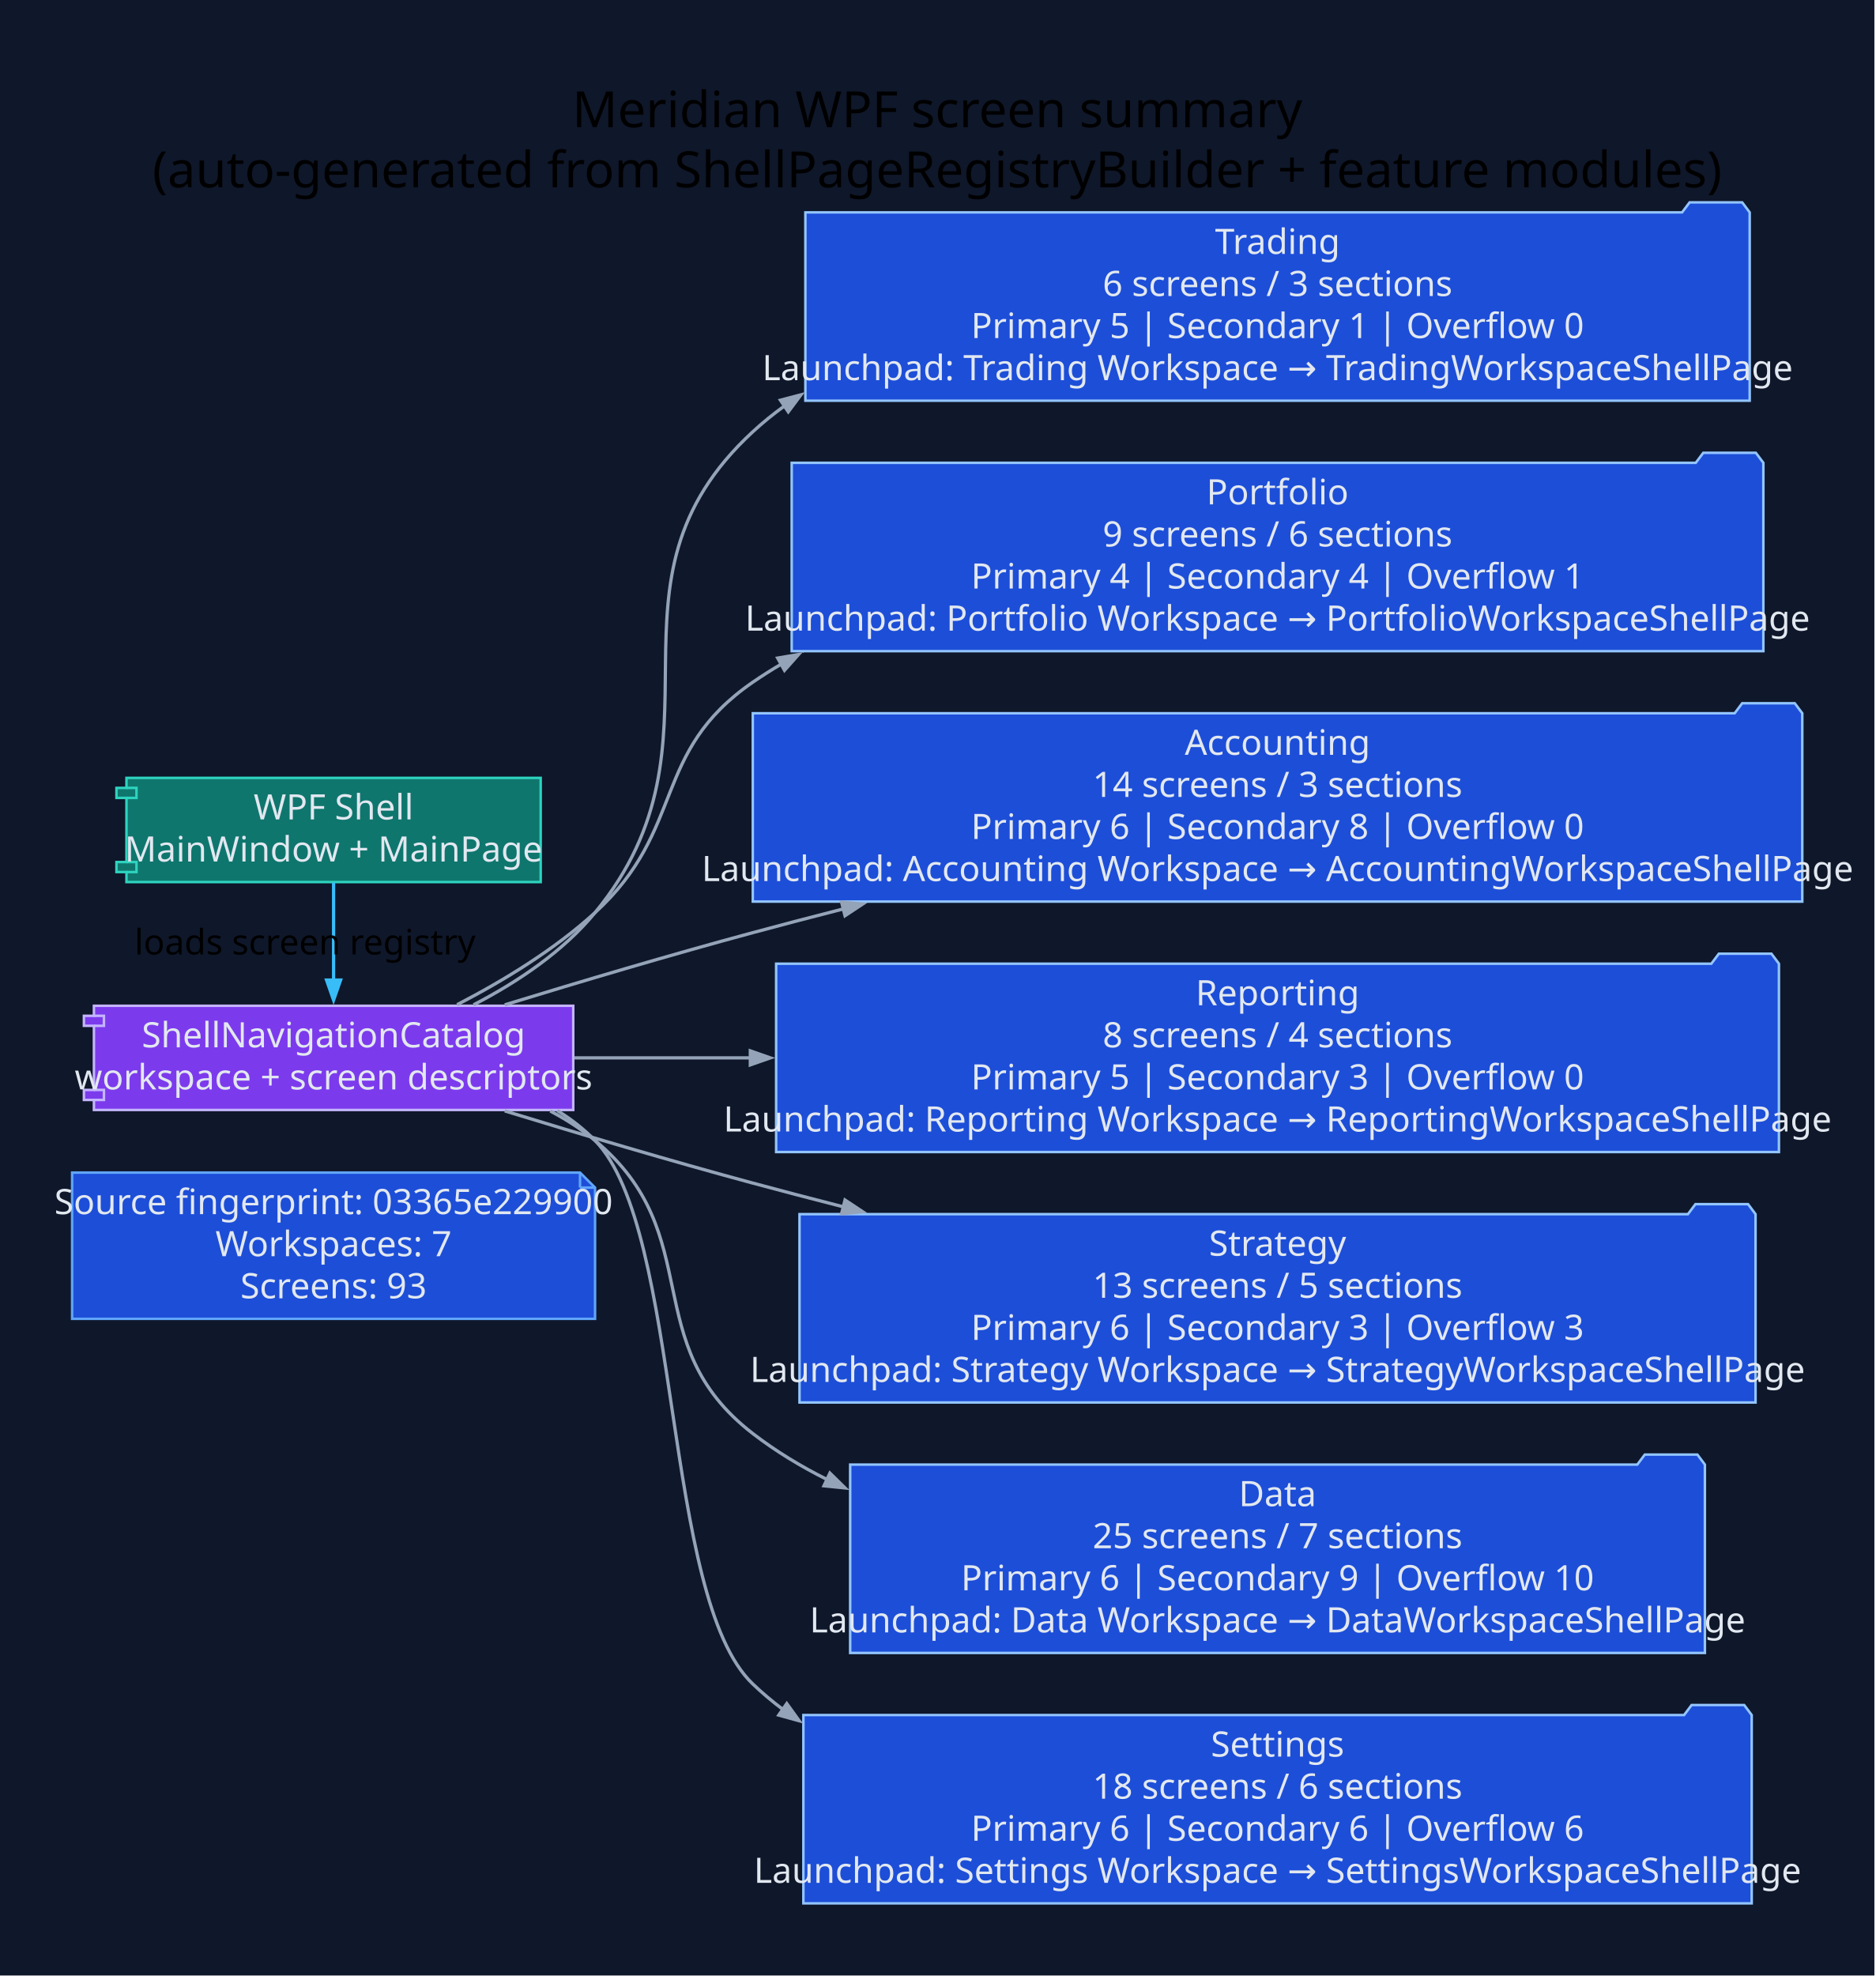
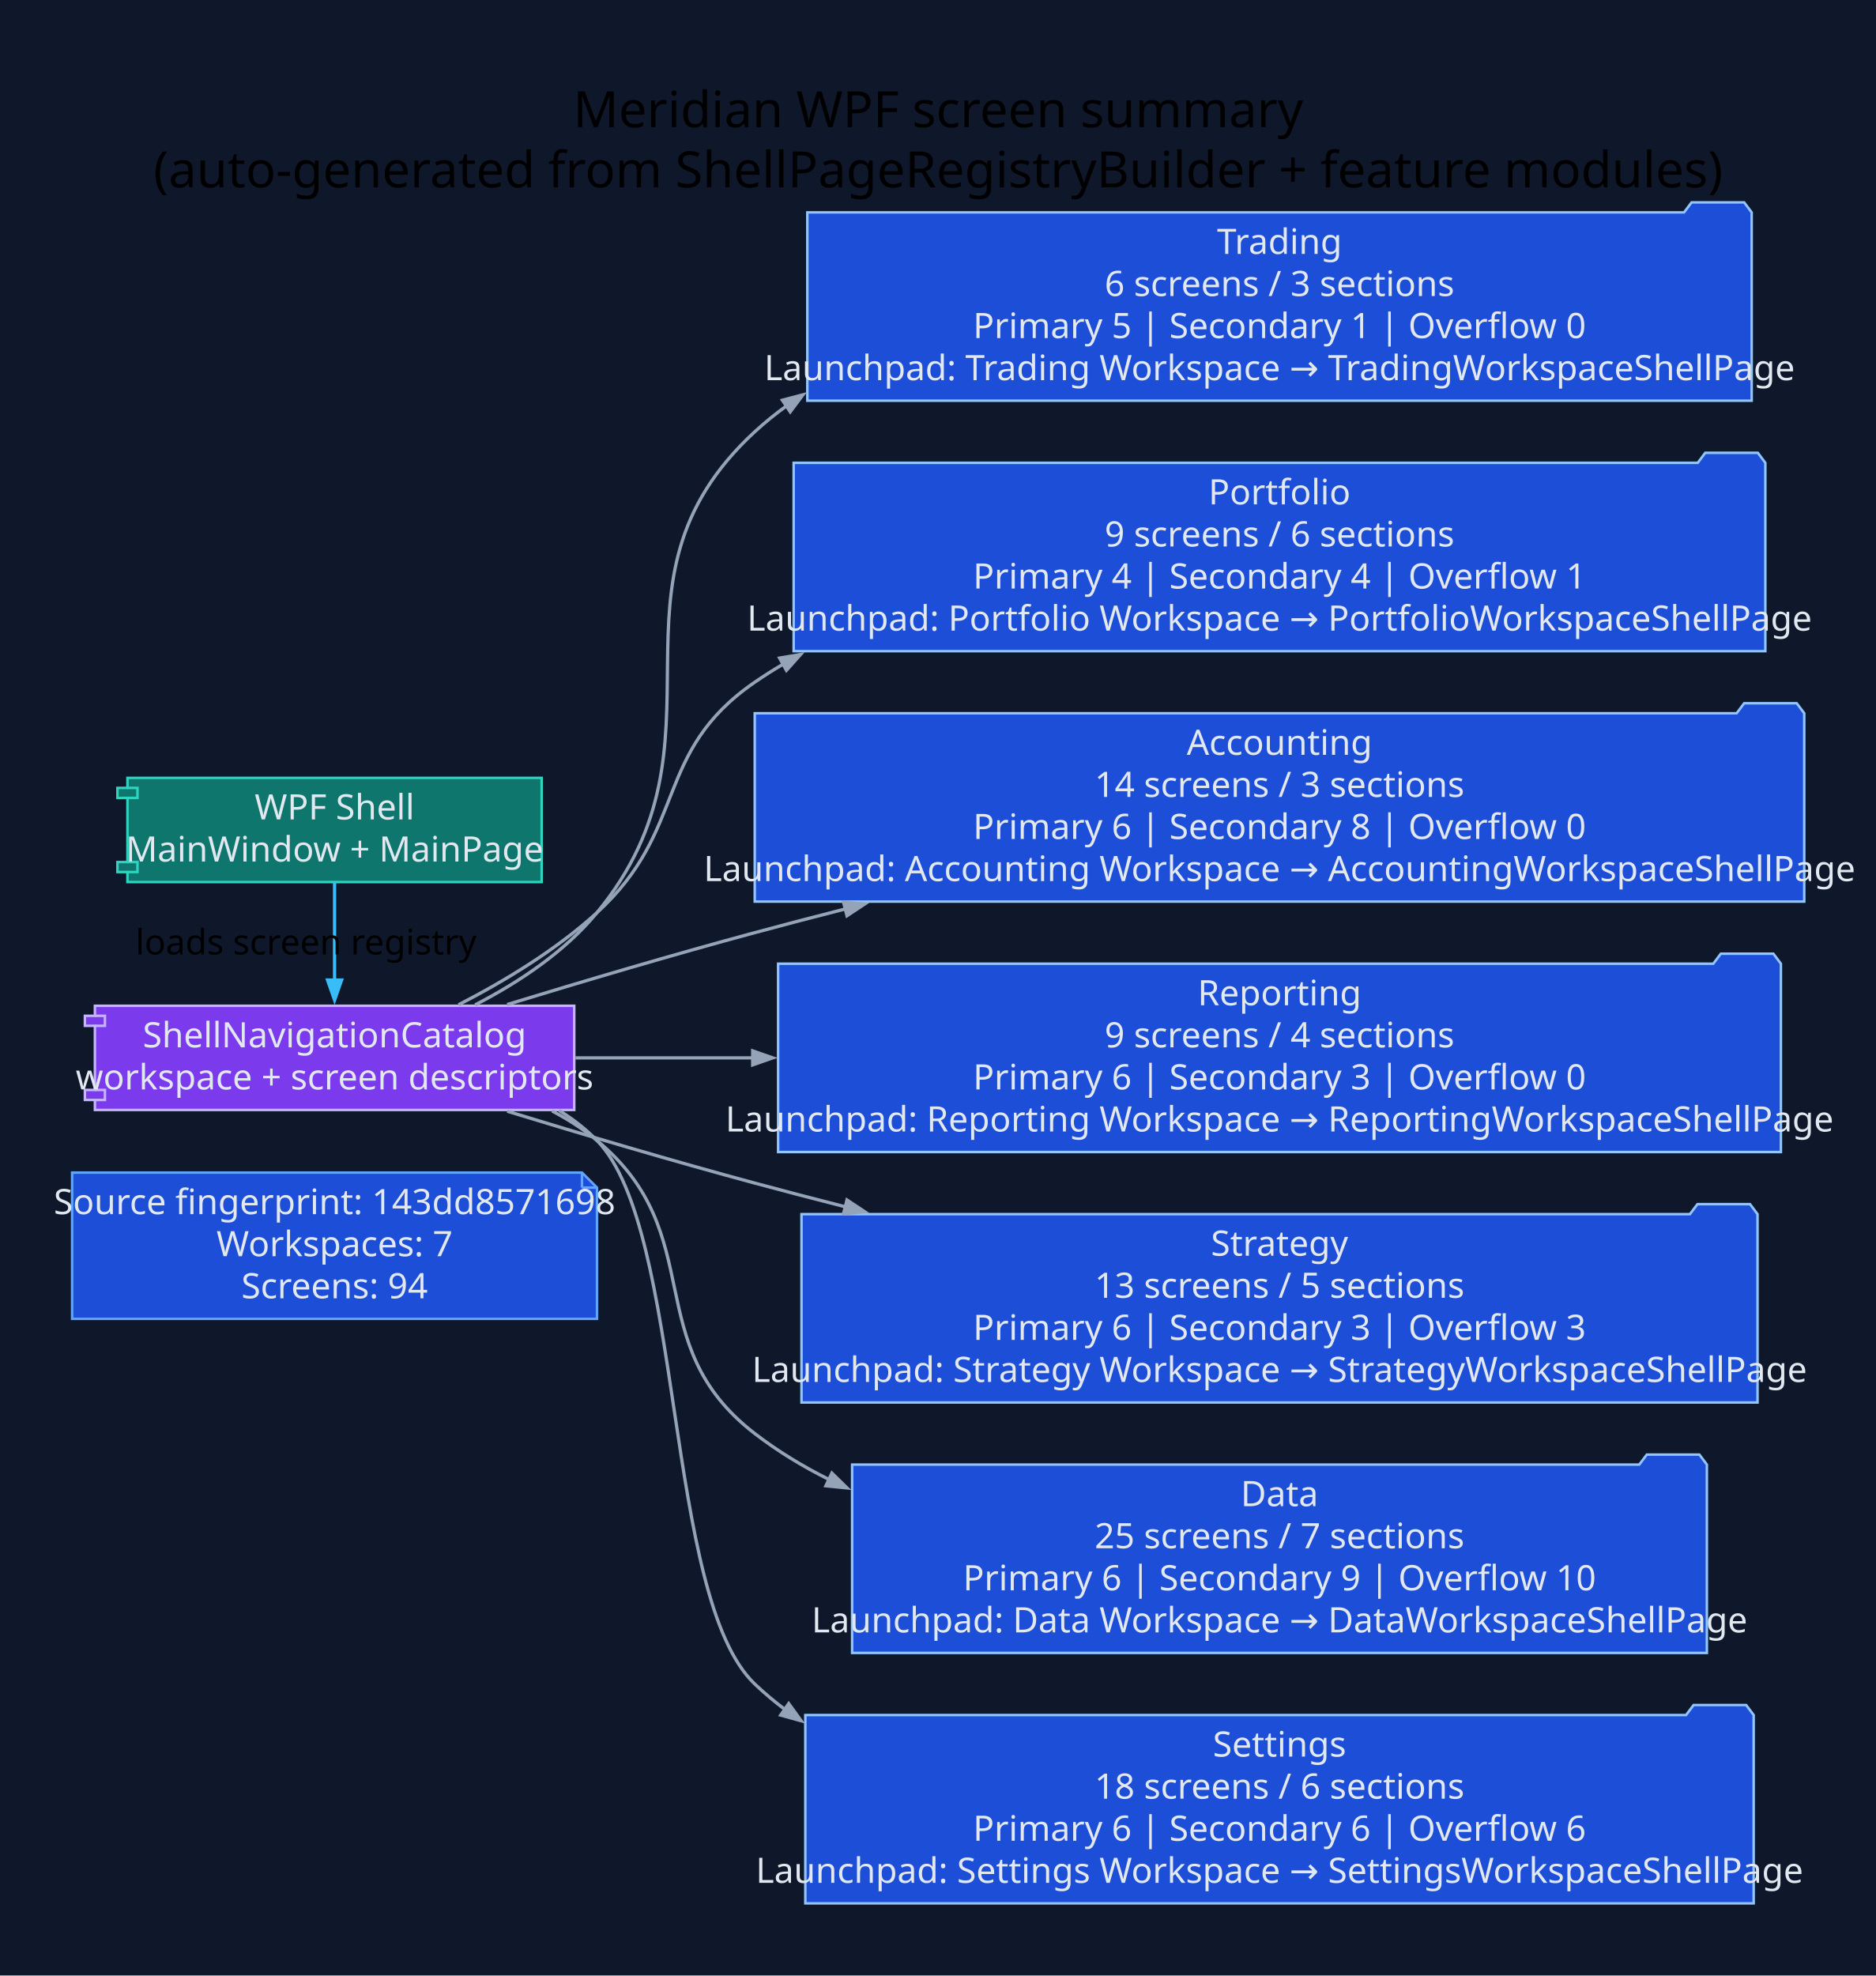
<svg xmlns="http://www.w3.org/2000/svg" width="749pt" height="789pt" viewBox="0.00 0.00 749.00 789.00">
  <g id="graph0" class="graph" transform="scale(1 1) rotate(0) translate(28.8 760)">
-     <polygon fill="#0f172a" stroke="none" points="-28.8,28.8 -28.8,-760 719.79,-760 719.79,28.8 -28.8,28.8" />
-     <text xml:space="preserve" text-anchor="middle" x="345.5" y="-709.2" font-family="Segoe UI" font-size="20.00">Meridian WPF screen summary</text>
-     <text xml:space="preserve" text-anchor="middle" x="345.5" y="-685.2" font-family="Segoe UI" font-size="20.00">(auto-generated from ShellPageRegistryBuilder + feature modules)</text>
+     <polygon fill="#0f172a" stroke="none" points="-28.8,28.8 -28.8,-760 720.58,-760 720.58,28.8 -28.8,28.8" />
+     <text xml:space="preserve" text-anchor="middle" x="345.89" y="-709.2" font-family="Segoe UI" font-size="20.00">Meridian WPF screen summary</text>
+     <text xml:space="preserve" text-anchor="middle" x="345.89" y="-685.2" font-family="Segoe UI" font-size="20.00">(auto-generated from ShellPageRegistryBuilder + feature modules)</text>
    <g id="node1" class="node">
-       <polygon fill="#1d4ed8" stroke="#60a5fa" points="202.85,-291.8 0,-291.8 0,-233.4 208.85,-233.4 208.85,-285.8 202.85,-291.8" />
-       <polyline fill="none" stroke="#60a5fa" points="202.85,-291.8 202.85,-285.8" />
-       <polyline fill="none" stroke="#60a5fa" points="208.85,-285.8 202.85,-285.8" />
-       <text xml:space="preserve" text-anchor="middle" x="104.42" y="-275.2" font-family="Segoe UI" font-size="14.00" fill="#e2e8f0">Source fingerprint: 03365e229900</text>
-       <text xml:space="preserve" text-anchor="middle" x="104.42" y="-258.4" font-family="Segoe UI" font-size="14.00" fill="#e2e8f0">Workspaces: 7</text>
-       <text xml:space="preserve" text-anchor="middle" x="104.42" y="-241.6" font-family="Segoe UI" font-size="14.00" fill="#e2e8f0">Screens: 93</text>
+       <polygon fill="#1d4ed8" stroke="#60a5fa" points="203.63,-291.8 0,-291.8 0,-233.4 209.63,-233.4 209.63,-285.8 203.63,-291.8" />
+       <polyline fill="none" stroke="#60a5fa" points="203.63,-291.8 203.63,-285.8" />
+       <polyline fill="none" stroke="#60a5fa" points="209.63,-285.8 203.63,-285.8" />
+       <text xml:space="preserve" text-anchor="middle" x="104.82" y="-275.2" font-family="Segoe UI" font-size="14.00" fill="#e2e8f0">Source fingerprint: 143dd8571698</text>
+       <text xml:space="preserve" text-anchor="middle" x="104.82" y="-258.4" font-family="Segoe UI" font-size="14.00" fill="#e2e8f0">Workspaces: 7</text>
+       <text xml:space="preserve" text-anchor="middle" x="104.82" y="-241.6" font-family="Segoe UI" font-size="14.00" fill="#e2e8f0">Screens: 94</text>
    </g>
    <g id="node2" class="node">
-       <polygon fill="#0f766e" stroke="#2dd4bf" points="187.14,-449.4 21.71,-449.4 21.71,-445.4 17.71,-445.4 17.71,-441.4 21.71,-441.4 21.71,-415.8 17.71,-415.8 17.71,-411.8 21.71,-411.8 21.71,-407.8 187.14,-407.8 187.14,-449.4" />
-       <polyline fill="none" stroke="#2dd4bf" points="21.71,-445.4 25.71,-445.4 25.71,-441.4 21.71,-441.4" />
-       <polyline fill="none" stroke="#2dd4bf" points="21.71,-415.8 25.71,-415.8 25.71,-411.8 21.71,-411.8" />
-       <text xml:space="preserve" text-anchor="middle" x="104.42" y="-432.8" font-family="Segoe UI" font-size="14.00" fill="#e2e8f0">WPF Shell</text>
-       <text xml:space="preserve" text-anchor="middle" x="104.42" y="-416" font-family="Segoe UI" font-size="14.00" fill="#e2e8f0">MainWindow + MainPage</text>
+       <polygon fill="#0f766e" stroke="#2dd4bf" points="187.53,-449.4 22.1,-449.4 22.1,-445.4 18.1,-445.4 18.1,-441.4 22.1,-441.4 22.1,-415.8 18.1,-415.8 18.1,-411.8 22.1,-411.8 22.1,-407.8 187.53,-407.8 187.53,-449.4" />
+       <polyline fill="none" stroke="#2dd4bf" points="22.1,-445.4 26.1,-445.4 26.1,-441.4 22.1,-441.4" />
+       <polyline fill="none" stroke="#2dd4bf" points="22.1,-415.8 26.1,-415.8 26.1,-411.8 22.1,-411.8" />
+       <text xml:space="preserve" text-anchor="middle" x="104.82" y="-432.8" font-family="Segoe UI" font-size="14.00" fill="#e2e8f0">WPF Shell</text>
+       <text xml:space="preserve" text-anchor="middle" x="104.82" y="-416" font-family="Segoe UI" font-size="14.00" fill="#e2e8f0">MainWindow + MainPage</text>
    </g>
    <g id="node3" class="node">
-       <polygon fill="#7c3aed" stroke="#c4b5fd" points="200.14,-358.4 8.71,-358.4 8.71,-354.4 4.71,-354.4 4.71,-350.4 8.71,-350.4 8.71,-324.8 4.71,-324.8 4.71,-320.8 8.71,-320.8 8.71,-316.8 200.14,-316.8 200.14,-358.4" />
-       <polyline fill="none" stroke="#c4b5fd" points="8.71,-354.4 12.71,-354.4 12.71,-350.4 8.71,-350.4" />
-       <polyline fill="none" stroke="#c4b5fd" points="8.71,-324.8 12.71,-324.8 12.71,-320.8 8.71,-320.8" />
-       <text xml:space="preserve" text-anchor="middle" x="104.42" y="-341.8" font-family="Segoe UI" font-size="14.00" fill="#e2e8f0">ShellNavigationCatalog</text>
-       <text xml:space="preserve" text-anchor="middle" x="104.42" y="-325" font-family="Segoe UI" font-size="14.00" fill="#e2e8f0">workspace + screen descriptors</text>
+       <polygon fill="#7c3aed" stroke="#c4b5fd" points="200.54,-358.4 9.1,-358.4 9.1,-354.4 5.1,-354.4 5.1,-350.4 9.1,-350.4 9.1,-324.8 5.1,-324.8 5.1,-320.8 9.1,-320.8 9.1,-316.8 200.54,-316.8 200.54,-358.4" />
+       <polyline fill="none" stroke="#c4b5fd" points="9.1,-354.4 13.1,-354.4 13.1,-350.4 9.1,-350.4" />
+       <polyline fill="none" stroke="#c4b5fd" points="9.1,-324.8 13.1,-324.8 13.1,-320.8 9.1,-320.8" />
+       <text xml:space="preserve" text-anchor="middle" x="104.82" y="-341.8" font-family="Segoe UI" font-size="14.00" fill="#e2e8f0">ShellNavigationCatalog</text>
+       <text xml:space="preserve" text-anchor="middle" x="104.82" y="-325" font-family="Segoe UI" font-size="14.00" fill="#e2e8f0">workspace + screen descriptors</text>
    </g>
    <g id="edge1" class="edge">
-       <path fill="none" stroke="#38bdf8" stroke-width="1.3" d="M104.42,-407.61C104.42,-396.03 104.42,-381.43 104.42,-368.56" />
-       <polygon fill="#38bdf8" stroke="#38bdf8" stroke-width="1.3" points="107.22,-368.67 104.42,-360.67 101.62,-368.67 107.22,-368.67" />
-       <text xml:space="preserve" text-anchor="middle" x="93.02" y="-378.9" font-family="Segoe UI" font-size="14.00">loads screen registry</text>
+       <path fill="none" stroke="#38bdf8" stroke-width="1.3" d="M104.82,-407.61C104.82,-396.03 104.82,-381.43 104.82,-368.56" />
+       <polygon fill="#38bdf8" stroke="#38bdf8" stroke-width="1.3" points="107.62,-368.67 104.82,-360.67 102.02,-368.67 107.62,-368.67" />
+       <text xml:space="preserve" text-anchor="middle" x="93.42" y="-378.9" font-family="Segoe UI" font-size="14.00">loads screen registry</text>
    </g>
    <g id="node4" class="node">
-       <polygon fill="#1d4ed8" stroke="#93c5fd" points="669.99,-675.2 666.99,-679.2 645.99,-679.2 642.99,-675.2 292.85,-675.2 292.85,-600 669.99,-600 669.99,-675.2" />
-       <text xml:space="preserve" text-anchor="middle" x="481.42" y="-658.6" font-family="Segoe UI" font-size="14.00" fill="#e2e8f0">Trading</text>
-       <text xml:space="preserve" text-anchor="middle" x="481.42" y="-641.8" font-family="Segoe UI" font-size="14.00" fill="#e2e8f0">6 screens / 3 sections</text>
-       <text xml:space="preserve" text-anchor="middle" x="481.42" y="-625" font-family="Segoe UI" font-size="14.00" fill="#e2e8f0">Primary 5 | Secondary 1 | Overflow 0</text>
-       <text xml:space="preserve" text-anchor="middle" x="481.42" y="-608.2" font-family="Segoe UI" font-size="14.00" fill="#e2e8f0">Launchpad: Trading Workspace → TradingWorkspaceShellPage</text>
+       <polygon fill="#1d4ed8" stroke="#93c5fd" points="670.78,-675.2 667.78,-679.2 646.78,-679.2 643.78,-675.2 293.63,-675.2 293.63,-600 670.78,-600 670.78,-675.2" />
+       <text xml:space="preserve" text-anchor="middle" x="482.21" y="-658.6" font-family="Segoe UI" font-size="14.00" fill="#e2e8f0">Trading</text>
+       <text xml:space="preserve" text-anchor="middle" x="482.21" y="-641.8" font-family="Segoe UI" font-size="14.00" fill="#e2e8f0">6 screens / 3 sections</text>
+       <text xml:space="preserve" text-anchor="middle" x="482.21" y="-625" font-family="Segoe UI" font-size="14.00" fill="#e2e8f0">Primary 5 | Secondary 1 | Overflow 0</text>
+       <text xml:space="preserve" text-anchor="middle" x="482.21" y="-608.2" font-family="Segoe UI" font-size="14.00" fill="#e2e8f0">Launchpad: Trading Workspace → TradingWorkspaceShellPage</text>
    </g>
    <g id="edge2" class="edge">
-       <path fill="none" stroke="#94a3b8" stroke-width="1.3" d="M160.34,-358.8C177.87,-367.87 196.03,-380.02 208.85,-395.6 265.9,-464.96 205.8,-526.74 271.85,-587.6 275.87,-591.31 280.12,-594.75 284.55,-597.95" />
-       <polygon fill="#94a3b8" stroke="#94a3b8" stroke-width="1.3" points="282.89,-600.21 291.09,-602.36 286.02,-595.57 282.89,-600.21" />
+       <path fill="none" stroke="#94a3b8" stroke-width="1.3" d="M160.94,-358.76C178.54,-367.83 196.77,-379.98 209.63,-395.6 266.75,-464.91 206.59,-526.74 272.63,-587.6 276.66,-591.31 280.9,-594.75 285.34,-597.95" />
+       <polygon fill="#94a3b8" stroke="#94a3b8" stroke-width="1.3" points="283.68,-600.21 291.88,-602.36 286.81,-595.57 283.68,-600.21" />
    </g>
    <g id="node5" class="node">
-       <polygon fill="#1d4ed8" stroke="#93c5fd" points="675.45,-575.2 672.45,-579.2 651.45,-579.2 648.45,-575.2 287.39,-575.2 287.39,-500 675.45,-500 675.45,-575.2" />
-       <text xml:space="preserve" text-anchor="middle" x="481.42" y="-558.6" font-family="Segoe UI" font-size="14.00" fill="#e2e8f0">Portfolio</text>
-       <text xml:space="preserve" text-anchor="middle" x="481.42" y="-541.8" font-family="Segoe UI" font-size="14.00" fill="#e2e8f0">9 screens / 6 sections</text>
-       <text xml:space="preserve" text-anchor="middle" x="481.42" y="-525" font-family="Segoe UI" font-size="14.00" fill="#e2e8f0">Primary 4 | Secondary 4 | Overflow 1</text>
-       <text xml:space="preserve" text-anchor="middle" x="481.42" y="-508.2" font-family="Segoe UI" font-size="14.00" fill="#e2e8f0">Launchpad: Portfolio Workspace → PortfolioWorkspaceShellPage</text>
+       <polygon fill="#1d4ed8" stroke="#93c5fd" points="676.24,-575.2 673.24,-579.2 652.24,-579.2 649.24,-575.2 288.17,-575.2 288.17,-500 676.24,-500 676.24,-575.2" />
+       <text xml:space="preserve" text-anchor="middle" x="482.21" y="-558.6" font-family="Segoe UI" font-size="14.00" fill="#e2e8f0">Portfolio</text>
+       <text xml:space="preserve" text-anchor="middle" x="482.21" y="-541.8" font-family="Segoe UI" font-size="14.00" fill="#e2e8f0">9 screens / 6 sections</text>
+       <text xml:space="preserve" text-anchor="middle" x="482.21" y="-525" font-family="Segoe UI" font-size="14.00" fill="#e2e8f0">Primary 4 | Secondary 4 | Overflow 1</text>
+       <text xml:space="preserve" text-anchor="middle" x="482.21" y="-508.2" font-family="Segoe UI" font-size="14.00" fill="#e2e8f0">Launchpad: Portfolio Workspace → PortfolioWorkspaceShellPage</text>
    </g>
    <g id="edge3" class="edge">
-       <path fill="none" stroke="#94a3b8" stroke-width="1.3" d="M153.75,-358.84C172.25,-368.4 192.74,-380.87 208.85,-395.6 245.42,-429.04 231.03,-459.5 271.85,-487.6 275.53,-490.13 279.32,-492.54 283.21,-494.82" />
-       <polygon fill="#94a3b8" stroke="#94a3b8" stroke-width="1.3" points="281.79,-497.24 290.14,-498.67 284.51,-492.34 281.79,-497.24" />
+       <path fill="none" stroke="#94a3b8" stroke-width="1.3" d="M154.33,-358.81C172.9,-368.36 193.47,-380.84 209.63,-395.6 246.23,-429.01 231.81,-459.5 272.63,-487.6 276.31,-490.13 280.11,-492.54 283.99,-494.82" />
+       <polygon fill="#94a3b8" stroke="#94a3b8" stroke-width="1.3" points="282.57,-497.24 290.93,-498.67 285.29,-492.34 282.57,-497.24" />
    </g>
    <g id="node6" class="node">
-       <polygon fill="#1d4ed8" stroke="#93c5fd" points="690.99,-475.2 687.99,-479.2 666.99,-479.2 663.99,-475.2 271.85,-475.2 271.85,-400 690.99,-400 690.99,-475.2" />
-       <text xml:space="preserve" text-anchor="middle" x="481.42" y="-458.6" font-family="Segoe UI" font-size="14.00" fill="#e2e8f0">Accounting</text>
-       <text xml:space="preserve" text-anchor="middle" x="481.42" y="-441.8" font-family="Segoe UI" font-size="14.00" fill="#e2e8f0">14 screens / 3 sections</text>
-       <text xml:space="preserve" text-anchor="middle" x="481.42" y="-425" font-family="Segoe UI" font-size="14.00" fill="#e2e8f0">Primary 6 | Secondary 8 | Overflow 0</text>
-       <text xml:space="preserve" text-anchor="middle" x="481.42" y="-408.2" font-family="Segoe UI" font-size="14.00" fill="#e2e8f0">Launchpad: Accounting Workspace → AccountingWorkspaceShellPage</text>
+       <polygon fill="#1d4ed8" stroke="#93c5fd" points="691.78,-475.2 688.78,-479.2 667.78,-479.2 664.78,-475.2 272.63,-475.2 272.63,-400 691.78,-400 691.78,-475.2" />
+       <text xml:space="preserve" text-anchor="middle" x="482.21" y="-458.6" font-family="Segoe UI" font-size="14.00" fill="#e2e8f0">Accounting</text>
+       <text xml:space="preserve" text-anchor="middle" x="482.21" y="-441.8" font-family="Segoe UI" font-size="14.00" fill="#e2e8f0">14 screens / 3 sections</text>
+       <text xml:space="preserve" text-anchor="middle" x="482.21" y="-425" font-family="Segoe UI" font-size="14.00" fill="#e2e8f0">Primary 6 | Secondary 8 | Overflow 0</text>
+       <text xml:space="preserve" text-anchor="middle" x="482.21" y="-408.2" font-family="Segoe UI" font-size="14.00" fill="#e2e8f0">Launchpad: Accounting Workspace → AccountingWorkspaceShellPage</text>
    </g>
    <g id="edge4" class="edge">
-       <path fill="none" stroke="#94a3b8" stroke-width="1.3" d="M172.79,-358.78C202.97,-368.03 239.08,-378.76 271.85,-387.6 283.67,-390.79 295.89,-393.98 308.21,-397.13" />
-       <polygon fill="#94a3b8" stroke="#94a3b8" stroke-width="1.3" points="307.31,-399.79 315.75,-399.04 308.68,-394.36 307.31,-399.79" />
+       <path fill="none" stroke="#94a3b8" stroke-width="1.3" d="M173.75,-358.9C203.92,-368.12 239.94,-378.79 272.63,-387.6 284.45,-390.79 296.68,-393.98 309,-397.12" />
+       <polygon fill="#94a3b8" stroke="#94a3b8" stroke-width="1.3" points="308.09,-399.78 316.54,-399.03 309.47,-394.35 308.09,-399.78" />
    </g>
    <g id="node7" class="node">
-       <polygon fill="#1d4ed8" stroke="#93c5fd" points="681.67,-375.2 678.67,-379.2 657.67,-379.2 654.67,-375.2 281.17,-375.2 281.17,-300 681.67,-300 681.67,-375.2" />
-       <text xml:space="preserve" text-anchor="middle" x="481.42" y="-358.6" font-family="Segoe UI" font-size="14.00" fill="#e2e8f0">Reporting</text>
-       <text xml:space="preserve" text-anchor="middle" x="481.42" y="-341.8" font-family="Segoe UI" font-size="14.00" fill="#e2e8f0">8 screens / 4 sections</text>
-       <text xml:space="preserve" text-anchor="middle" x="481.42" y="-325" font-family="Segoe UI" font-size="14.00" fill="#e2e8f0">Primary 5 | Secondary 3 | Overflow 0</text>
-       <text xml:space="preserve" text-anchor="middle" x="481.42" y="-308.2" font-family="Segoe UI" font-size="14.00" fill="#e2e8f0">Launchpad: Reporting Workspace → ReportingWorkspaceShellPage</text>
+       <polygon fill="#1d4ed8" stroke="#93c5fd" points="682.45,-375.2 679.45,-379.2 658.45,-379.2 655.45,-375.2 281.96,-375.2 281.96,-300 682.45,-300 682.45,-375.2" />
+       <text xml:space="preserve" text-anchor="middle" x="482.21" y="-358.6" font-family="Segoe UI" font-size="14.00" fill="#e2e8f0">Reporting</text>
+       <text xml:space="preserve" text-anchor="middle" x="482.21" y="-341.8" font-family="Segoe UI" font-size="14.00" fill="#e2e8f0">9 screens / 4 sections</text>
+       <text xml:space="preserve" text-anchor="middle" x="482.21" y="-325" font-family="Segoe UI" font-size="14.00" fill="#e2e8f0">Primary 6 | Secondary 3 | Overflow 0</text>
+       <text xml:space="preserve" text-anchor="middle" x="482.21" y="-308.2" font-family="Segoe UI" font-size="14.00" fill="#e2e8f0">Launchpad: Reporting Workspace → ReportingWorkspaceShellPage</text>
    </g>
    <g id="edge5" class="edge">
-       <path fill="none" stroke="#94a3b8" stroke-width="1.3" d="M200.54,-337.6C222.37,-337.6 246.44,-337.6 271.02,-337.6" />
-       <polygon fill="#94a3b8" stroke="#94a3b8" stroke-width="1.3" points="270.86,-340.4 278.86,-337.6 270.86,-334.8 270.86,-340.4" />
+       <path fill="none" stroke="#94a3b8" stroke-width="1.3" d="M201.03,-337.6C222.99,-337.6 247.19,-337.6 271.91,-337.6" />
+       <polygon fill="#94a3b8" stroke="#94a3b8" stroke-width="1.3" points="271.8,-340.4 279.8,-337.6 271.8,-334.8 271.8,-340.4" />
    </g>
    <g id="node8" class="node">
-       <polygon fill="#1d4ed8" stroke="#93c5fd" points="672.33,-275.2 669.33,-279.2 648.33,-279.2 645.33,-275.2 290.51,-275.2 290.51,-200 672.33,-200 672.33,-275.2" />
-       <text xml:space="preserve" text-anchor="middle" x="481.42" y="-258.6" font-family="Segoe UI" font-size="14.00" fill="#e2e8f0">Strategy</text>
-       <text xml:space="preserve" text-anchor="middle" x="481.42" y="-241.8" font-family="Segoe UI" font-size="14.00" fill="#e2e8f0">13 screens / 5 sections</text>
-       <text xml:space="preserve" text-anchor="middle" x="481.42" y="-225" font-family="Segoe UI" font-size="14.00" fill="#e2e8f0">Primary 6 | Secondary 3 | Overflow 3</text>
-       <text xml:space="preserve" text-anchor="middle" x="481.42" y="-208.2" font-family="Segoe UI" font-size="14.00" fill="#e2e8f0">Launchpad: Strategy Workspace → StrategyWorkspaceShellPage</text>
+       <polygon fill="#1d4ed8" stroke="#93c5fd" points="673.12,-275.2 670.12,-279.2 649.12,-279.2 646.12,-275.2 291.3,-275.2 291.3,-200 673.12,-200 673.12,-275.2" />
+       <text xml:space="preserve" text-anchor="middle" x="482.21" y="-258.6" font-family="Segoe UI" font-size="14.00" fill="#e2e8f0">Strategy</text>
+       <text xml:space="preserve" text-anchor="middle" x="482.21" y="-241.8" font-family="Segoe UI" font-size="14.00" fill="#e2e8f0">13 screens / 5 sections</text>
+       <text xml:space="preserve" text-anchor="middle" x="482.21" y="-225" font-family="Segoe UI" font-size="14.00" fill="#e2e8f0">Primary 6 | Secondary 3 | Overflow 3</text>
+       <text xml:space="preserve" text-anchor="middle" x="482.21" y="-208.2" font-family="Segoe UI" font-size="14.00" fill="#e2e8f0">Launchpad: Strategy Workspace → StrategyWorkspaceShellPage</text>
    </g>
    <g id="edge6" class="edge">
-       <path fill="none" stroke="#94a3b8" stroke-width="1.3" d="M172.79,-316.42C202.97,-307.17 239.08,-296.44 271.85,-287.6 283.67,-284.41 295.89,-281.22 308.21,-278.07" />
-       <polygon fill="#94a3b8" stroke="#94a3b8" stroke-width="1.3" points="308.68,-280.84 315.75,-276.16 307.31,-275.41 308.68,-280.84" />
+       <path fill="none" stroke="#94a3b8" stroke-width="1.3" d="M173.75,-316.3C203.92,-307.08 239.94,-296.41 272.63,-287.6 284.45,-284.41 296.68,-281.22 309,-278.08" />
+       <polygon fill="#94a3b8" stroke="#94a3b8" stroke-width="1.3" points="309.47,-280.85 316.54,-276.17 308.09,-275.42 309.47,-280.85" />
    </g>
    <g id="node9" class="node">
-       <polygon fill="#1d4ed8" stroke="#93c5fd" points="652.1,-175.2 649.1,-179.2 628.1,-179.2 625.1,-175.2 310.74,-175.2 310.74,-100 652.1,-100 652.1,-175.2" />
-       <text xml:space="preserve" text-anchor="middle" x="481.42" y="-158.6" font-family="Segoe UI" font-size="14.00" fill="#e2e8f0">Data</text>
-       <text xml:space="preserve" text-anchor="middle" x="481.42" y="-141.8" font-family="Segoe UI" font-size="14.00" fill="#e2e8f0">25 screens / 7 sections</text>
-       <text xml:space="preserve" text-anchor="middle" x="481.42" y="-125" font-family="Segoe UI" font-size="14.00" fill="#e2e8f0">Primary 6 | Secondary 9 | Overflow 10</text>
-       <text xml:space="preserve" text-anchor="middle" x="481.42" y="-108.2" font-family="Segoe UI" font-size="14.00" fill="#e2e8f0">Launchpad: Data Workspace → DataWorkspaceShellPage</text>
+       <polygon fill="#1d4ed8" stroke="#93c5fd" points="652.89,-175.2 649.89,-179.2 628.89,-179.2 625.89,-175.2 311.52,-175.2 311.52,-100 652.89,-100 652.89,-175.2" />
+       <text xml:space="preserve" text-anchor="middle" x="482.21" y="-158.6" font-family="Segoe UI" font-size="14.00" fill="#e2e8f0">Data</text>
+       <text xml:space="preserve" text-anchor="middle" x="482.21" y="-141.8" font-family="Segoe UI" font-size="14.00" fill="#e2e8f0">25 screens / 7 sections</text>
+       <text xml:space="preserve" text-anchor="middle" x="482.21" y="-125" font-family="Segoe UI" font-size="14.00" fill="#e2e8f0">Primary 6 | Secondary 9 | Overflow 10</text>
+       <text xml:space="preserve" text-anchor="middle" x="482.21" y="-108.2" font-family="Segoe UI" font-size="14.00" fill="#e2e8f0">Launchpad: Data Workspace → DataWorkspaceShellPage</text>
    </g>
    <g id="edge7" class="edge">
-       <path fill="none" stroke="#94a3b8" stroke-width="1.3" d="M190.96,-316.38C197.35,-313.01 203.41,-309.11 208.85,-304.6 254.29,-266.88 225.05,-223.63 271.85,-187.6 281.01,-180.55 291.02,-174.47 301.54,-169.23" />
-       <polygon fill="#94a3b8" stroke="#94a3b8" stroke-width="1.3" points="302.65,-171.8 308.7,-165.87 300.27,-166.73 302.65,-171.8" />
+       <path fill="none" stroke="#94a3b8" stroke-width="1.3" d="M191.67,-316.41C198.09,-313.04 204.18,-309.13 209.63,-304.6 255.1,-266.9 225.84,-223.63 272.63,-187.6 281.8,-180.55 291.81,-174.47 302.32,-169.23" />
+       <polygon fill="#94a3b8" stroke="#94a3b8" stroke-width="1.3" points="303.44,-171.8 309.49,-165.87 301.05,-166.73 303.44,-171.8" />
    </g>
    <g id="node10" class="node">
-       <polygon fill="#1d4ed8" stroke="#93c5fd" points="670.79,-75.2 667.79,-79.2 646.79,-79.2 643.79,-75.2 292.05,-75.2 292.05,0 670.79,0 670.79,-75.2" />
-       <text xml:space="preserve" text-anchor="middle" x="481.42" y="-58.6" font-family="Segoe UI" font-size="14.00" fill="#e2e8f0">Settings</text>
-       <text xml:space="preserve" text-anchor="middle" x="481.42" y="-41.8" font-family="Segoe UI" font-size="14.00" fill="#e2e8f0">18 screens / 6 sections</text>
-       <text xml:space="preserve" text-anchor="middle" x="481.42" y="-25" font-family="Segoe UI" font-size="14.00" fill="#e2e8f0">Primary 6 | Secondary 6 | Overflow 6</text>
-       <text xml:space="preserve" text-anchor="middle" x="481.42" y="-8.2" font-family="Segoe UI" font-size="14.00" fill="#e2e8f0">Launchpad: Settings Workspace → SettingsWorkspaceShellPage</text>
+       <polygon fill="#1d4ed8" stroke="#93c5fd" points="671.58,-75.2 668.58,-79.2 647.58,-79.2 644.58,-75.2 292.83,-75.2 292.83,0 671.58,0 671.58,-75.2" />
+       <text xml:space="preserve" text-anchor="middle" x="482.21" y="-58.6" font-family="Segoe UI" font-size="14.00" fill="#e2e8f0">Settings</text>
+       <text xml:space="preserve" text-anchor="middle" x="482.21" y="-41.8" font-family="Segoe UI" font-size="14.00" fill="#e2e8f0">18 screens / 6 sections</text>
+       <text xml:space="preserve" text-anchor="middle" x="482.21" y="-25" font-family="Segoe UI" font-size="14.00" fill="#e2e8f0">Primary 6 | Secondary 6 | Overflow 6</text>
+       <text xml:space="preserve" text-anchor="middle" x="482.21" y="-8.2" font-family="Segoe UI" font-size="14.00" fill="#e2e8f0">Launchpad: Settings Workspace → SettingsWorkspaceShellPage</text>
    </g>
    <g id="edge8" class="edge">
-       <path fill="none" stroke="#94a3b8" stroke-width="1.3" d="M193.77,-316.55C199.27,-313.14 204.38,-309.19 208.85,-304.6 243.88,-268.63 235.51,-122.26 271.85,-87.6 275.72,-83.91 279.82,-80.47 284.1,-77.27" />
-       <polygon fill="#94a3b8" stroke="#94a3b8" stroke-width="1.3" points="285.42,-79.77 290.38,-72.9 282.22,-75.17 285.42,-79.77" />
+       <path fill="none" stroke="#94a3b8" stroke-width="1.3" d="M194.5,-316.58C200.02,-313.17 205.15,-309.2 209.63,-304.6 244.69,-268.65 236.3,-122.26 272.63,-87.6 276.51,-83.91 280.6,-80.47 284.89,-77.27" />
+       <polygon fill="#94a3b8" stroke="#94a3b8" stroke-width="1.3" points="286.2,-79.77 291.17,-72.9 283,-75.17 286.2,-79.77" />
    </g>
  </g>
</svg>
